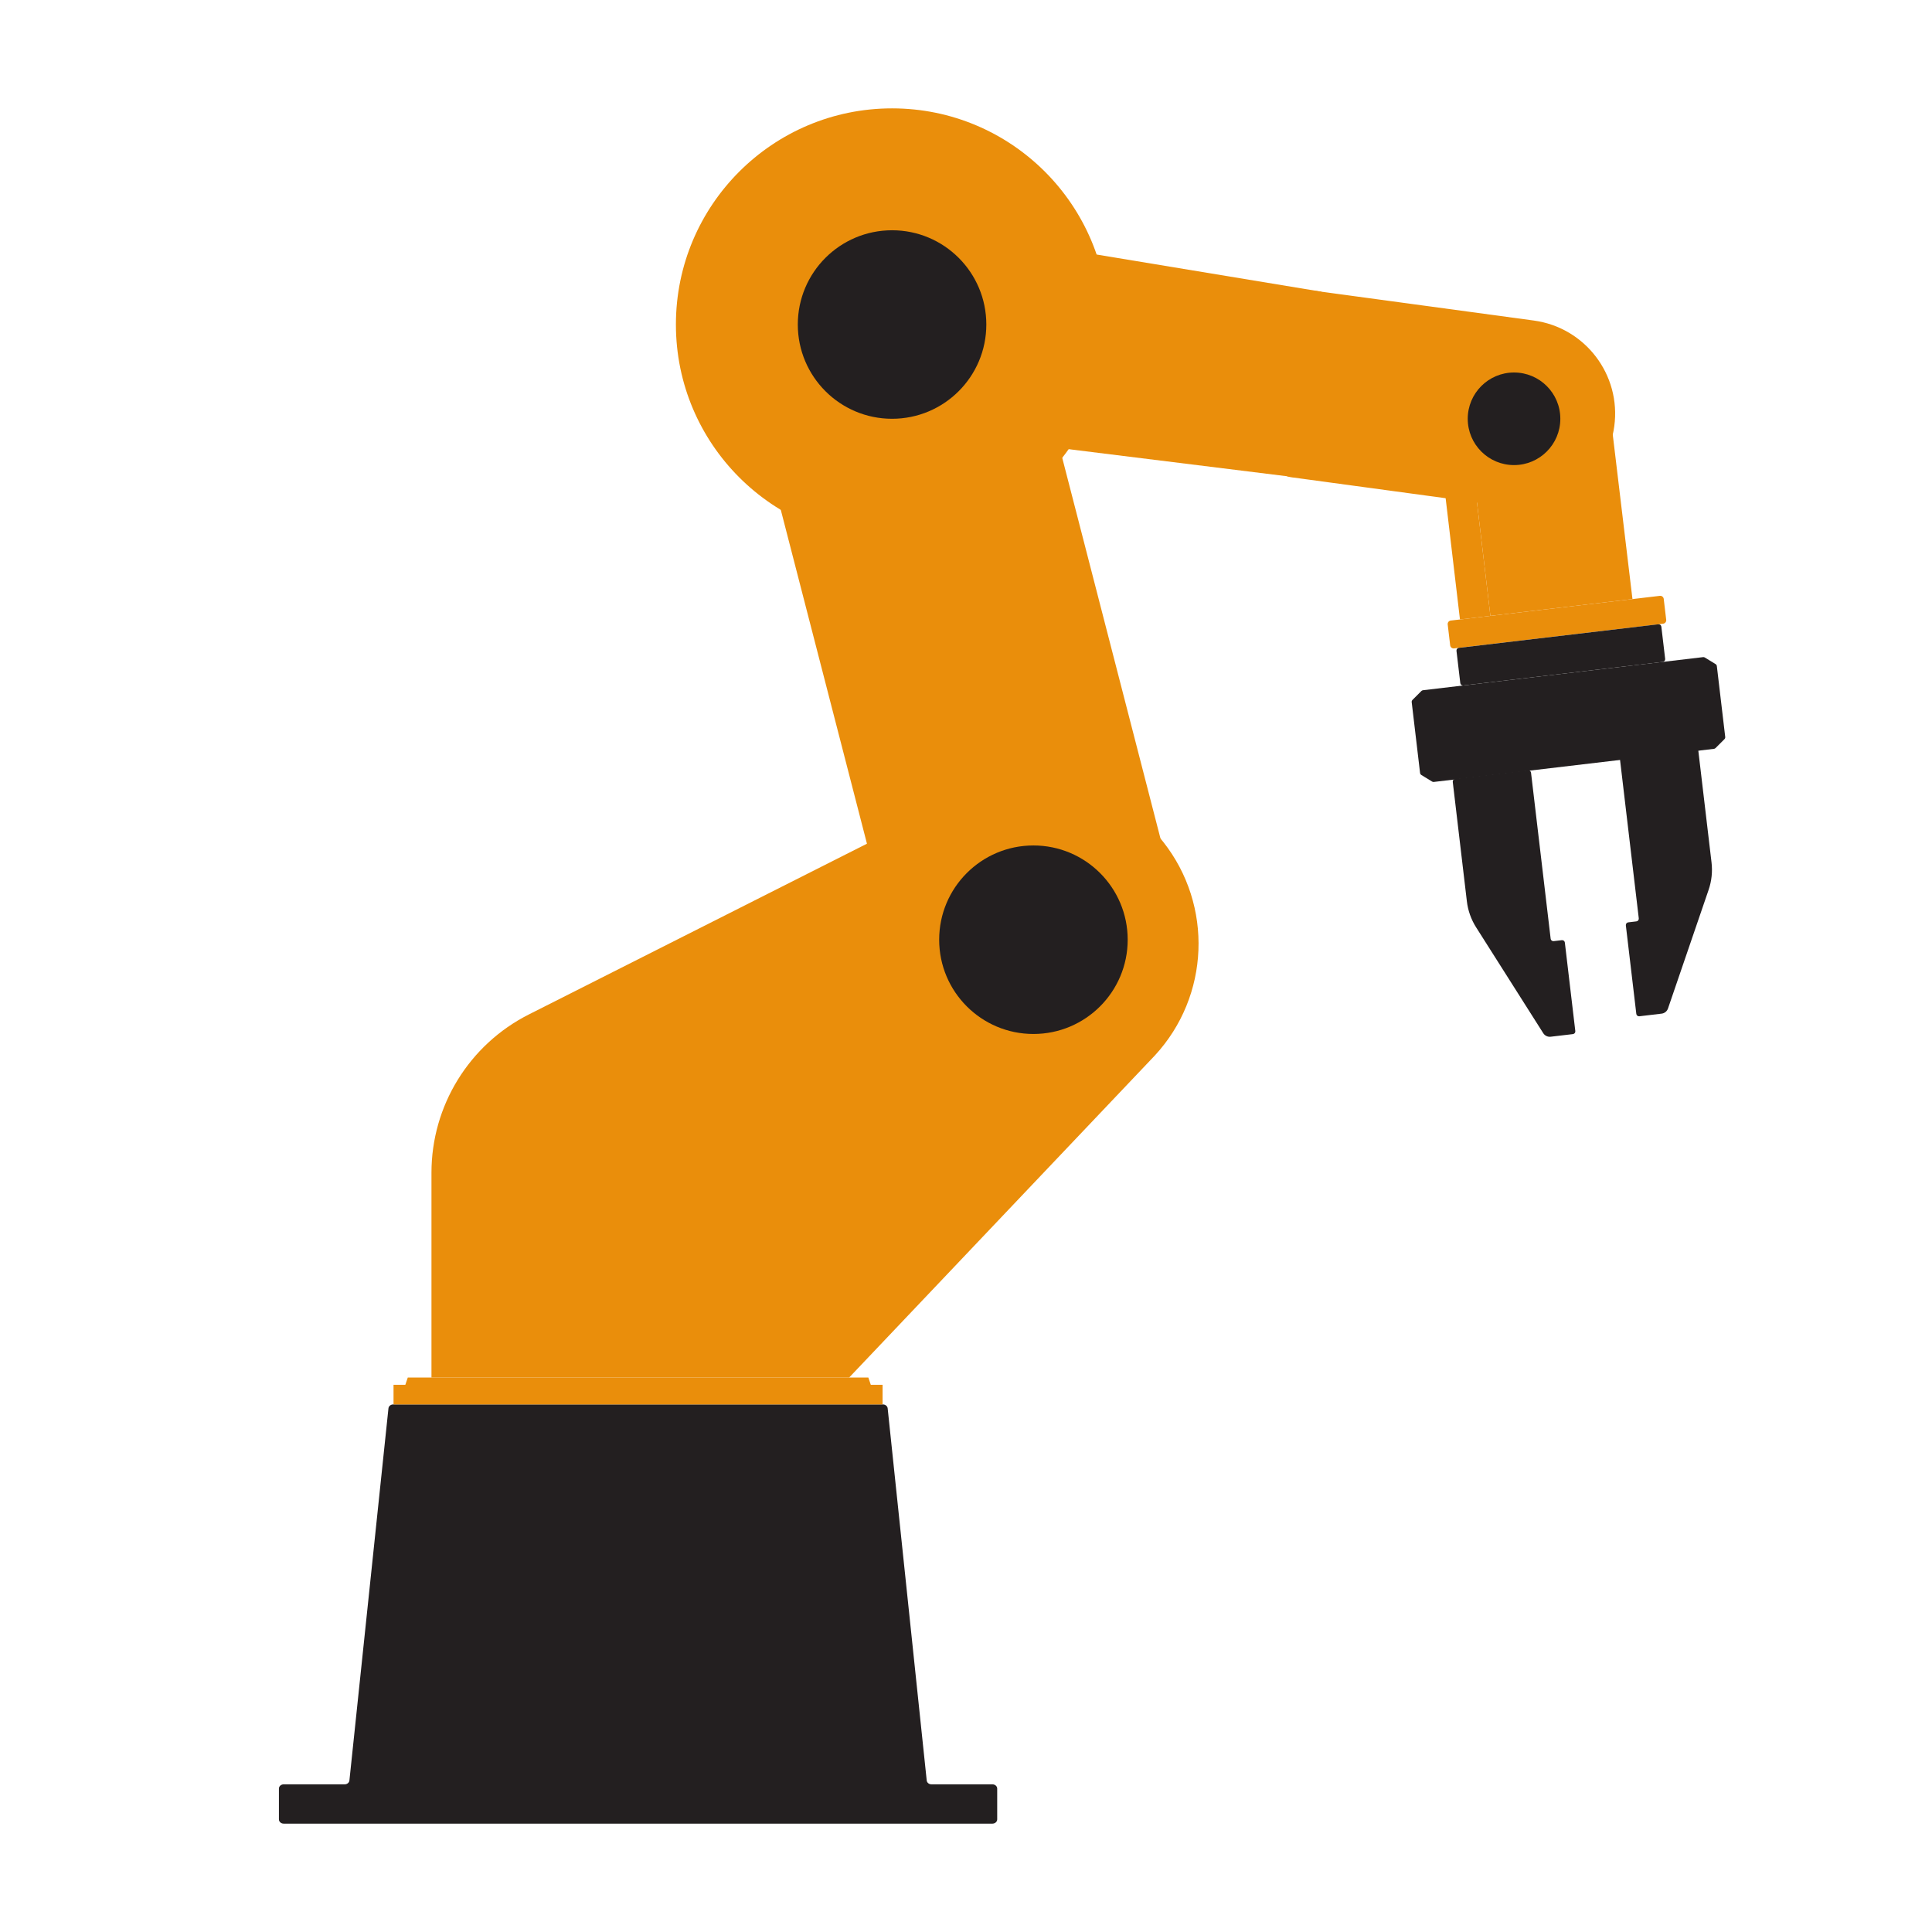
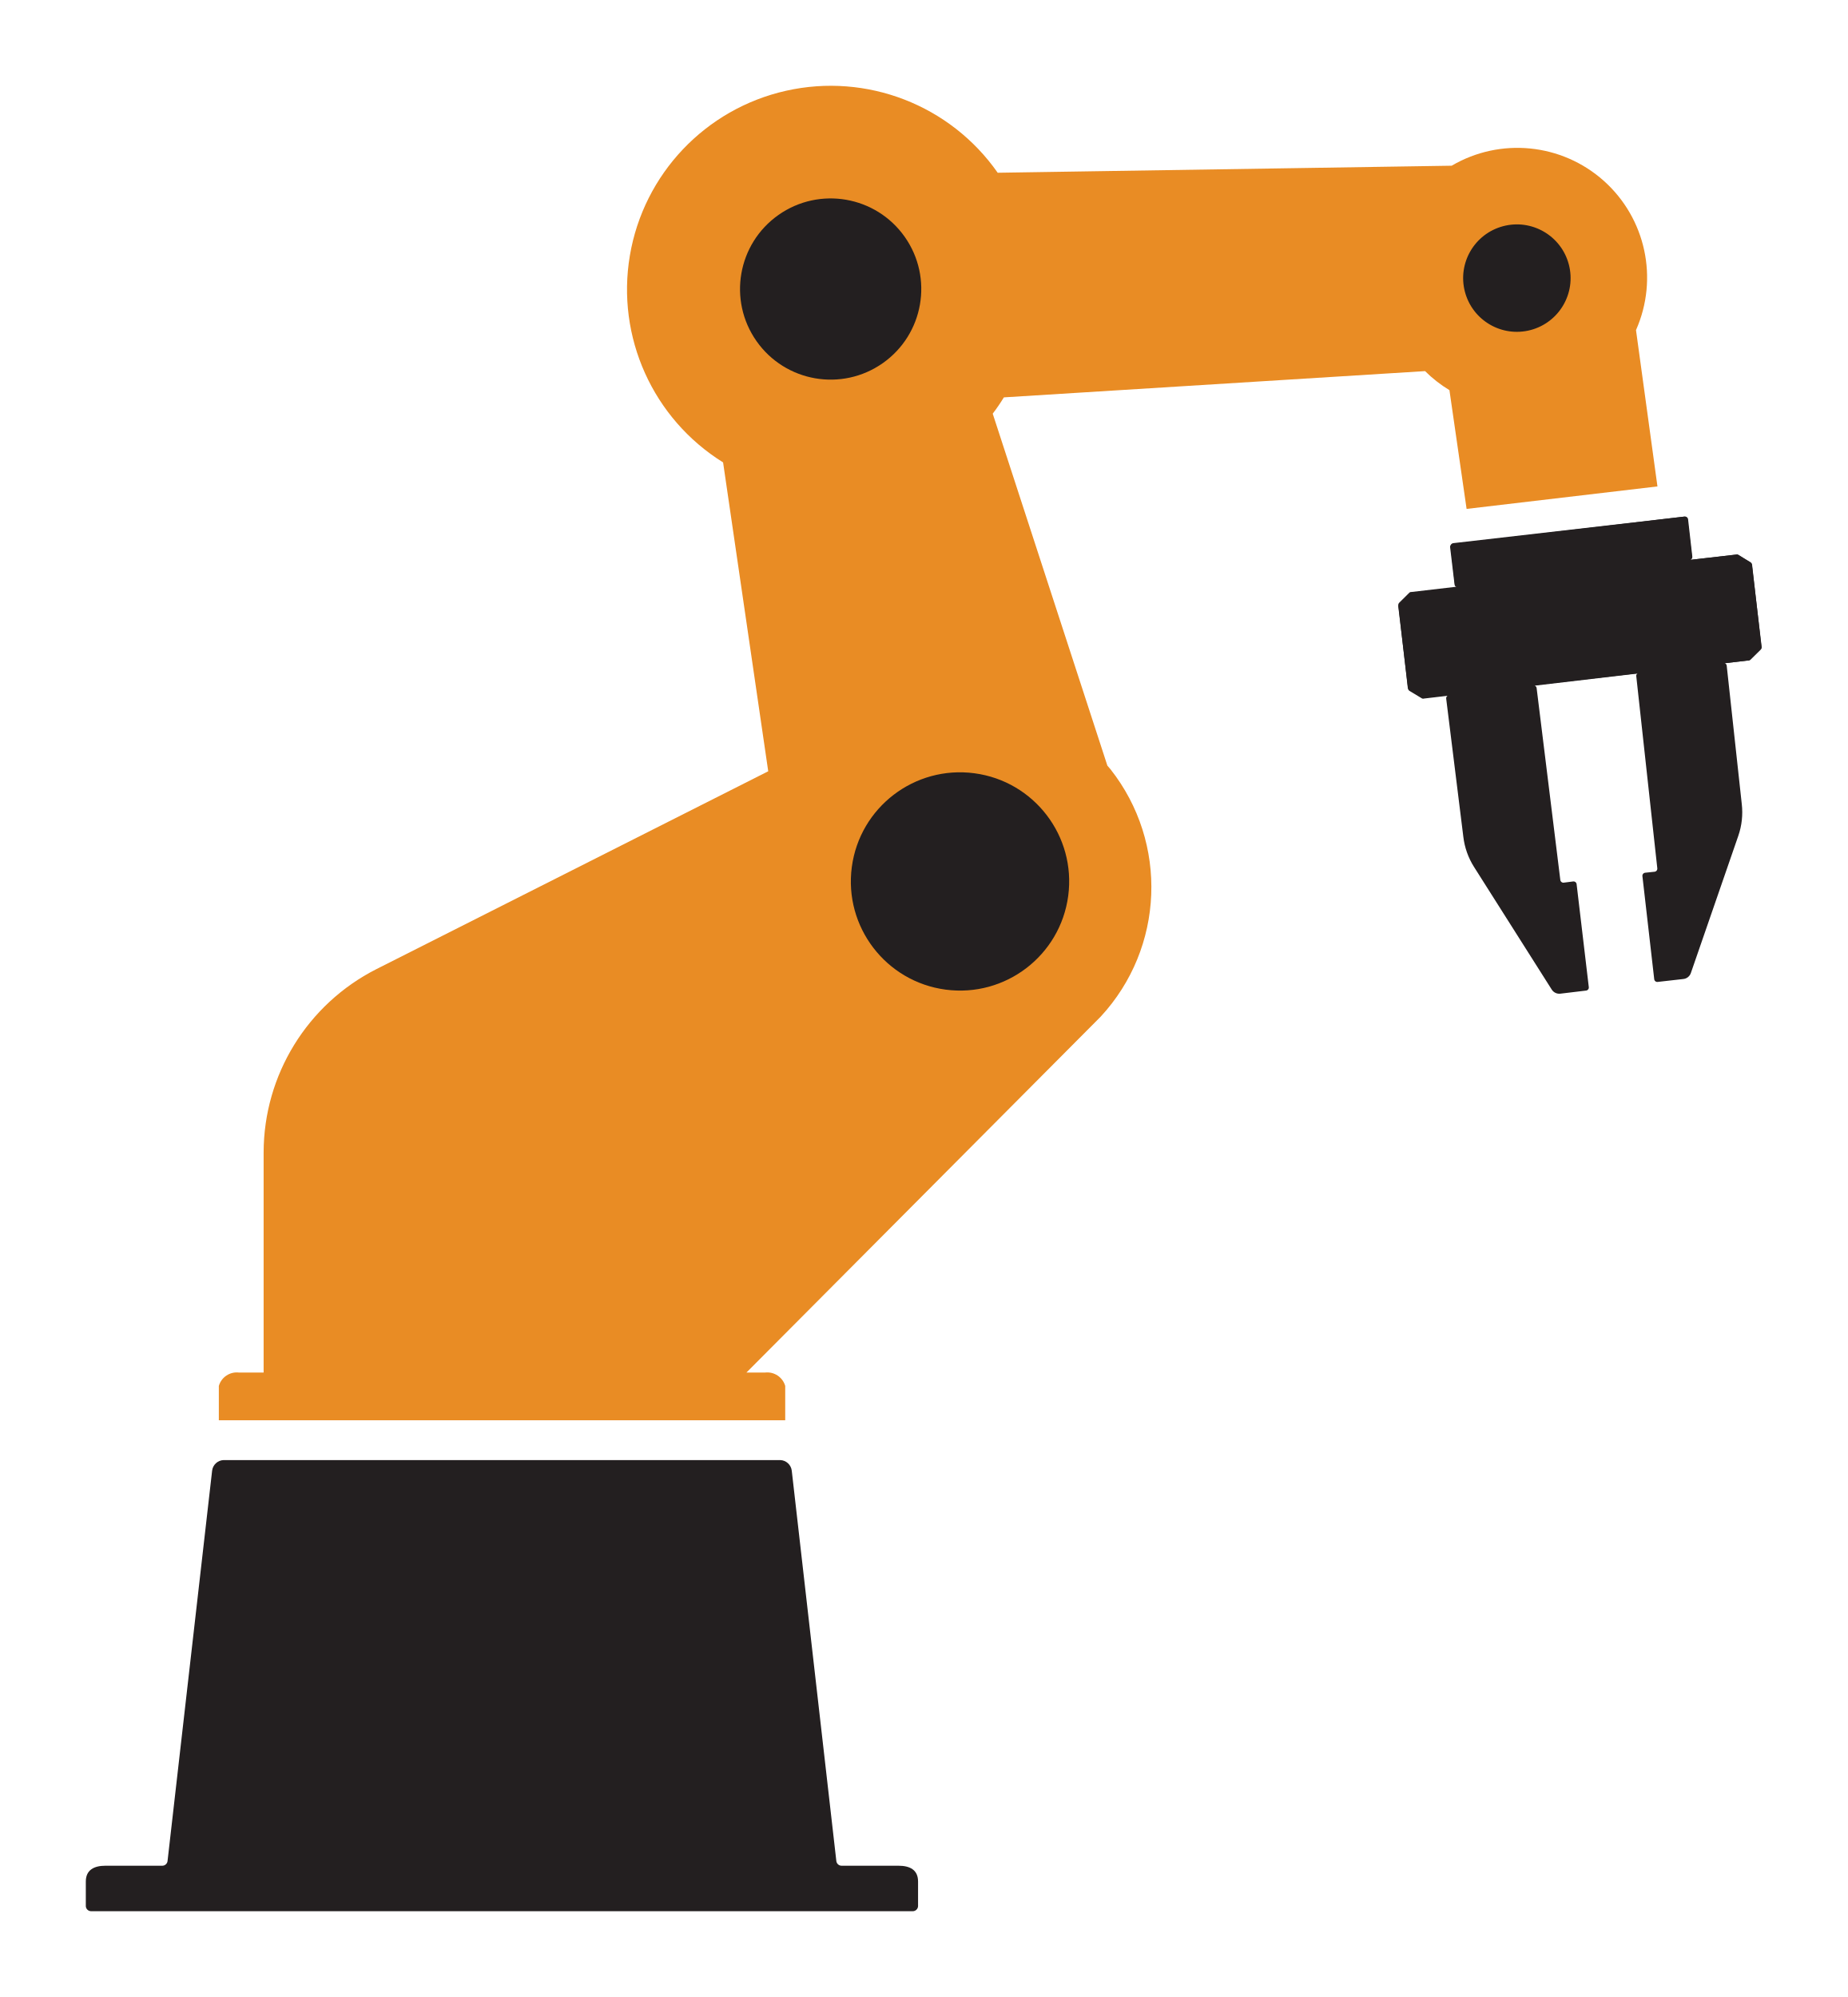
- <svg xmlns="http://www.w3.org/2000/svg" version="1.1" id="Layer_1" x="0px" y="0px" viewBox="0 0 576 576" style="enable-background:new 0 0 576 576;" xml:space="preserve">
-   <g id="bg">
- </g>
-   <g id="art">
-     <g>
-       <g id="Robotic_Arm_12_">
-         <path id="XMLID_841_" style="fill:#231F20;" d="M264.645,419.868c-0.069-0.653-0.682-1.152-1.416-1.152h-7.778H125.007h-7.778     c-0.734,0-1.347,0.499-1.416,1.152l-11.64,110.957c-0.069,0.653-0.682,1.152-1.416,1.152h-5.579h-12.6     c-0.786,0-1.422,0.57-1.422,1.27v9.174c0,0.702,0.637,1.27,1.422,1.27h12.6h5.645h11.053h152.709h11.053h5.645h12.598     c0.786,0,1.422-0.57,1.422-1.27v-9.174c0-0.702-0.637-1.27-1.422-1.27h-12.598h-5.579c-0.734,0-1.347-0.499-1.416-1.152     L264.645,419.868z" />
-         <g id="XMLID_638_">
-           <g id="XMLID_825_">
-             <g id="XMLID_831_">
-               <g id="XMLID_838_">
-                 <path id="XMLID_840_" style="fill:#EA8E0B;" d="M428.124,124.212l7.147,60.474l9.07-1.072l-8.918-75.464         C430.368,111.62,427.354,117.7,428.124,124.212z" />
-                 <path id="XMLID_839_" style="fill:#EA8E0B;" d="M466.036,102.562l-22.981,2.715c-2.84,0.336-5.427,1.358-7.632,2.872         l8.918,75.464l42.357-5.005l-6.75-56.322l-5.619-17.008C471.831,104.322,468.876,102.226,466.036,102.562z" />
-               </g>
-               <path id="XMLID_837_" style="fill:#EA8E0B;" d="M495.844,185.95l-62.339,7.366c-0.571,0.067-1.088-0.341-1.155-0.912        l-0.736-6.238c-0.067-0.571,0.341-1.088,0.912-1.157l62.336-7.366c0.571-0.067,1.088,0.341,1.157,0.912l0.738,6.238        C496.823,185.366,496.415,185.882,495.844,185.95z" />
-               <path id="XMLID_836_" style="fill:#231F20;" d="M495.309,186.83c-0.053-0.445-0.456-0.762-0.899-0.709l-59.469,7.027        c-0.445,0.053-0.762,0.456-0.71,0.899l1.136,9.608c0.053,0.445,0.456,0.762,0.899,0.709l59.47-7.027        c0.445-0.053,0.762-0.456,0.709-0.899L495.309,186.83z" />
-               <path id="XMLID_835_" style="fill:#231F20;" d="M514.352,219.703c0.029,0.246-0.056,0.493-0.232,0.669l-2.656,2.653        c-0.128,0.128-0.298,0.21-0.478,0.232l-83.51,9.869c-0.181,0.021-0.363-0.019-0.518-0.114l-3.202-1.962        c-0.211-0.13-0.352-0.349-0.381-0.597l-2.496-21.115c-0.029-0.246,0.056-0.493,0.232-0.669l2.656-2.653        c0.128-0.128,0.296-0.21,0.477-0.232l83.51-9.869c0.181-0.021,0.363,0.019,0.518,0.114l3.202,1.96        c0.211,0.13,0.352,0.349,0.381,0.597" />
-               <g id="XMLID_833_">
-                 <path id="XMLID_834_" style="fill:#231F20;" d="M462.308,279.876l-5.853-49.517c-0.053-0.445-0.456-0.762-0.899-0.709         l-21.726,2.568c-0.445,0.053-0.762,0.456-0.709,0.899l4.208,35.61c0.325,2.75,1.264,5.392,2.747,7.731l20.026,31.578         c0.474,0.746,1.333,1.154,2.208,1.051l6.64-0.784c0.445-0.053,0.762-0.456,0.709-0.899l-3.12-26.395         c-0.053-0.445-0.456-0.762-0.899-0.71l-2.432,0.288C462.762,280.638,462.359,280.319,462.308,279.876z" />
-               </g>
-               <path id="XMLID_832_" style="opacity:0.1;fill:#231F20;enable-background:new    ;" d="M454.359,235.105l-18.094,2.138        c-1.448,0.171-2.76-0.864-2.93-2.31l0,0c-0.171-1.446,0.864-2.76,2.31-2.93l18.094-2.138c1.448-0.171,2.76,0.864,2.93,2.31        l0,0C456.84,233.622,455.807,234.934,454.359,235.105z" />
-             </g>
-             <g id="XMLID_828_">
-               <path id="XMLID_830_" style="fill:#EA8E0B;" d="M385.695,142.383" />
-               <polyline id="XMLID_829_" style="fill:#EA8E0B;" points="393.981,86.97 240.807,61.65 232.237,123.201 386.86,142.383               " />
-             </g>
-             <path id="XMLID_827_" style="fill:#EA8E0B;" d="M449.752,151.081l-64.906-8.813c-2.811-0.381-4.781-2.97-4.4-5.782       l6.155-45.333c0.382-2.811,2.971-4.781,5.782-4.4l64.906,8.813c15.33,2.082,26.069,16.197,23.987,31.526l0,0       C479.197,142.423,465.082,153.162,449.752,151.081z" />
-             <circle id="XMLID_826_" style="fill:#231F20;" cx="451.389" cy="124.857" r="13.803" />
-           </g>
-           <circle id="XMLID_639_" style="fill:#EA8E0B;" cx="265.957" cy="96.751" r="64.443" />
-         </g>
-         <polygon id="XMLID_599_" style="fill:#EA8E0B;" points="259.615,412.858 258.885,410.694 121.573,410.694 120.844,412.858      117.325,412.858 117.325,418.716 263.133,418.716 263.133,412.858    " />
-         <path id="XMLID_598_" style="fill:#EA8E0B;" d="M128.636,410.694v-61.07c0-19.939,11.224-38.181,29.021-47.17l128.474-64.885     c20.845-10.528,46.221-4.909,60.674,13.435l0,0c14.936,18.957,13.872,45.957-2.507,63.682l-91.136,96.01H128.636V410.694z" />
-         <g id="XMLID_178_">
-           <path id="XMLID_596_" style="fill:#EA8E0B;" d="M318.735,314.732L318.735,314.732c-22.76,5.874-45.971-7.814-51.845-30.573      l-44.309-171.686c-5.874-22.76,7.814-45.97,30.573-51.845l0,0c22.758-5.874,45.971,7.814,51.845,30.573l44.31,171.686      C355.181,285.647,341.493,308.858,318.735,314.732z" />
-           <g id="XMLID_275_">
-             <circle id="XMLID_594_" style="fill:#231F20;" cx="308.103" cy="280.164" r="28.102" />
-           </g>
-           <g id="XMLID_179_">
-             <g>
-               <circle id="XMLID_848_" style="fill:#231F20;" cx="265.957" cy="96.751" r="28.102" />
-             </g>
-           </g>
-         </g>
-       </g>
-       <path id="XMLID_177_" style="fill:#231F20;" d="M488.58,273.798l-5.853-49.517c-0.053-0.445,0.266-0.846,0.71-0.899l21.726-2.568    c0.445-0.053,0.846,0.266,0.899,0.71l4.208,35.61c0.325,2.75,0.029,5.538-0.869,8.158l-12.112,35.376    c-0.286,0.835-1.026,1.434-1.904,1.536l-6.64,0.786c-0.445,0.053-0.848-0.266-0.899-0.71l-3.12-26.395    c-0.053-0.445,0.266-0.846,0.71-0.899l2.432-0.288C488.314,274.646,488.631,274.242,488.58,273.798z" />
+ <svg xmlns="http://www.w3.org/2000/svg" id="Layer_1" data-name="Layer 1" viewBox="0 0 107.642 116.377" version="1.1" width="107.642" height="116.377">
+   <defs id="defs62">
+     <style id="style60">.cls-1{fill:#939dac;}.cls-2{fill:#0b65a1;}.cls-3{fill:#e98c24;}.cls-4{fill:#231f20;}</style>
+   </defs>
+   <path class="cls-3" d="M 95.32,19.237 A 7.56,7.56 0 0 0 84.58,9.657 L 58.13,10.067 v 0 a 11.87,11.87 0 1 0 -16,16.88 l 2.63,18 -22.83,11.53 a 12,12 0 0 0 -6.57,10.68 v 12.83 h -1.43 a 1.09,1.09 0 0 0 -1.18,0.78 v 2 h 33 v -2 a 1.09,1.09 0 0 0 -1.18,-0.78 h -1.08 l 20.64,-20.74 a 11.11,11.11 0 0 0 0.57,-14.42 l -0.18,-0.21 -6.68,-20.51 q 0.35,-0.46 0.65,-0.95 l 24.54,-1.53 a 7.6,7.6 0 0 0 1.42,1.11 l 1,6.92 11.12,-1.31 z" id="path90" style="fill:#e98c24" />
+   <g id="_Group_" data-name="&lt;Group&gt;" transform="translate(-451.18,4.977128)">
+     <path class="cls-4" d="M 544.32,323.29 H 528.1 a 0.7,0.7 0 0 0 -0.67,0.61 l -2.6,22.77 a 0.31,0.31 0 0 1 -0.32,0.26 h -3.3 c -0.65,0 -1.14,0.24 -1.14,0.92 v 1.44 a 0.31,0.31 0 0 0 0.32,0.29 h 47.85 a 0.31,0.31 0 0 0 0.32,-0.29 v -1.44 c 0,-0.69 -0.49,-0.92 -1.14,-0.92 h -3.3 a 0.31,0.31 0 0 1 -0.32,-0.26 l -2.6,-22.77 a 0.7,0.7 0 0 0 -0.67,-0.61 z" transform="translate(-63.89,-243.18)" id="path96" style="fill:#231f20" />
+   </g>
+   <circle class="cls-4" cx="29.882" cy="41.63" r="5.28" transform="rotate(-35.14)" id="circle99" style="fill:#231f20" />
+   <circle class="cls-4" cx="-43.529" cy="62.229" r="6.36" transform="rotate(-82.41)" id="circle101" style="fill:#231f20" />
+   <circle class="cls-4" cx="81.327" cy="38.203" r="3.13" transform="rotate(-14.77)" id="circle103" style="fill:#231f20" />
+   <g id="g132" transform="translate(-451.18,4.977128)">
+     <polygon id="polygon70" points="" class="cls-1" style="fill:#939dac" />
+     <g id="g126">
+       <path class="cls-4" d="m 617.14,271.1 a 0.18,0.18 0 0 0 -0.09,-0.14 l -0.72,-0.44 a 0.18,0.18 0 0 0 -0.12,0 l -2.66,0.31 a 0.2,0.2 0 0 0 0.1,-0.18 l -0.26,-2.18 a 0.18,0.18 0 0 0 -0.2,-0.16 l -13.47,1.59 a 0.18,0.18 0 0 0 -0.16,0.2 l 0.26,2.18 a 0.18,0.18 0 0 0 0.16,0.15 l -2.68,0.32 a 0.18,0.18 0 0 0 -0.11,0.05 l -0.6,0.6 a 0.18,0.18 0 0 0 -0.05,0.15 l 0.57,4.78 a 0.18,0.18 0 0 0 0.09,0.14 l 0.73,0.44 a 0.18,0.18 0 0 0 0.12,0 l 1.36,-0.16 a 0.17,0.17 0 0 0 -0.08,0.16 l 1,8.06 a 4.19,4.19 0 0 0 0.62,1.75 l 4.53,7.15 a 0.52,0.52 0 0 0 0.5,0.24 l 1.5,-0.18 a 0.18,0.18 0 0 0 0.16,-0.2 l -0.71,-6 a 0.18,0.18 0 0 0 -0.2,-0.16 l -0.55,0.07 a 0.18,0.18 0 0 1 -0.2,-0.16 L 604.6,278.3 a 0.17,0.17 0 0 0 -0.11,-0.14 l 12.46,-1.47 a 0.18,0.18 0 0 0 0.11,-0.05 l 0.6,-0.6 a 0.18,0.18 0 0 0 0.05,-0.15 z" transform="translate(-63.89,-243.18)" id="path92" style="fill:#231f20" />
    </g>
+     <path style="fill:#231f20" id="path92-3" d="m 532.654,30.299 a 0.18,0.18 0 0 1 0.055,-0.157 l 0.6,-0.594 a 0.18,0.18 0 0 1 0.117,-0.028 l 2.66,-0.31 a 0.2,0.2 0 0 1 -0.139,-0.152 l -0.248,-2.181 a 0.18,0.18 0 0 1 0.158,-0.202 l 13.475,-1.548 a 0.18,0.18 0 0 1 0.202,0.158 l 0.248,2.181 A 0.18,0.18 0 0 1 549.66,27.65 l 2.682,-0.304 a 0.18,0.18 0 0 1 0.119,0.023 l 0.722,0.446 a 0.18,0.18 0 0 1 0.083,0.134 l 0.544,4.783 a 0.18,0.18 0 0 1 -0.055,0.157 l -0.609,0.596 a 0.18,0.18 0 0 1 -0.117,0.028 l -1.36,0.157 a 0.17,0.17 0 0 1 0.115,0.137 l 0.879,8.074 a 4.19,4.19 0 0 1 -0.201,1.846 l -2.766,8 a 0.52,0.52 0 0 1 -0.431,0.348 l -1.501,0.17 a 0.18,0.18 0 0 1 -0.202,-0.158 l -0.688,-6.003 a 0.18,0.18 0 0 1 0.158,-0.202 l 0.551,-0.058 a 0.18,0.18 0 0 0 0.158,-0.202 l -1.226,-11.198 a 0.17,0.17 0 0 1 0.075,-0.162 l -12.464,1.433 a 0.18,0.18 0 0 1 -0.119,-0.023 l -0.722,-0.446 a 0.18,0.18 0 0 1 -0.083,-0.134 z" class="cls-4" />
  </g>
-   <g id="unused" style="display:none;">
- </g>
</svg>
